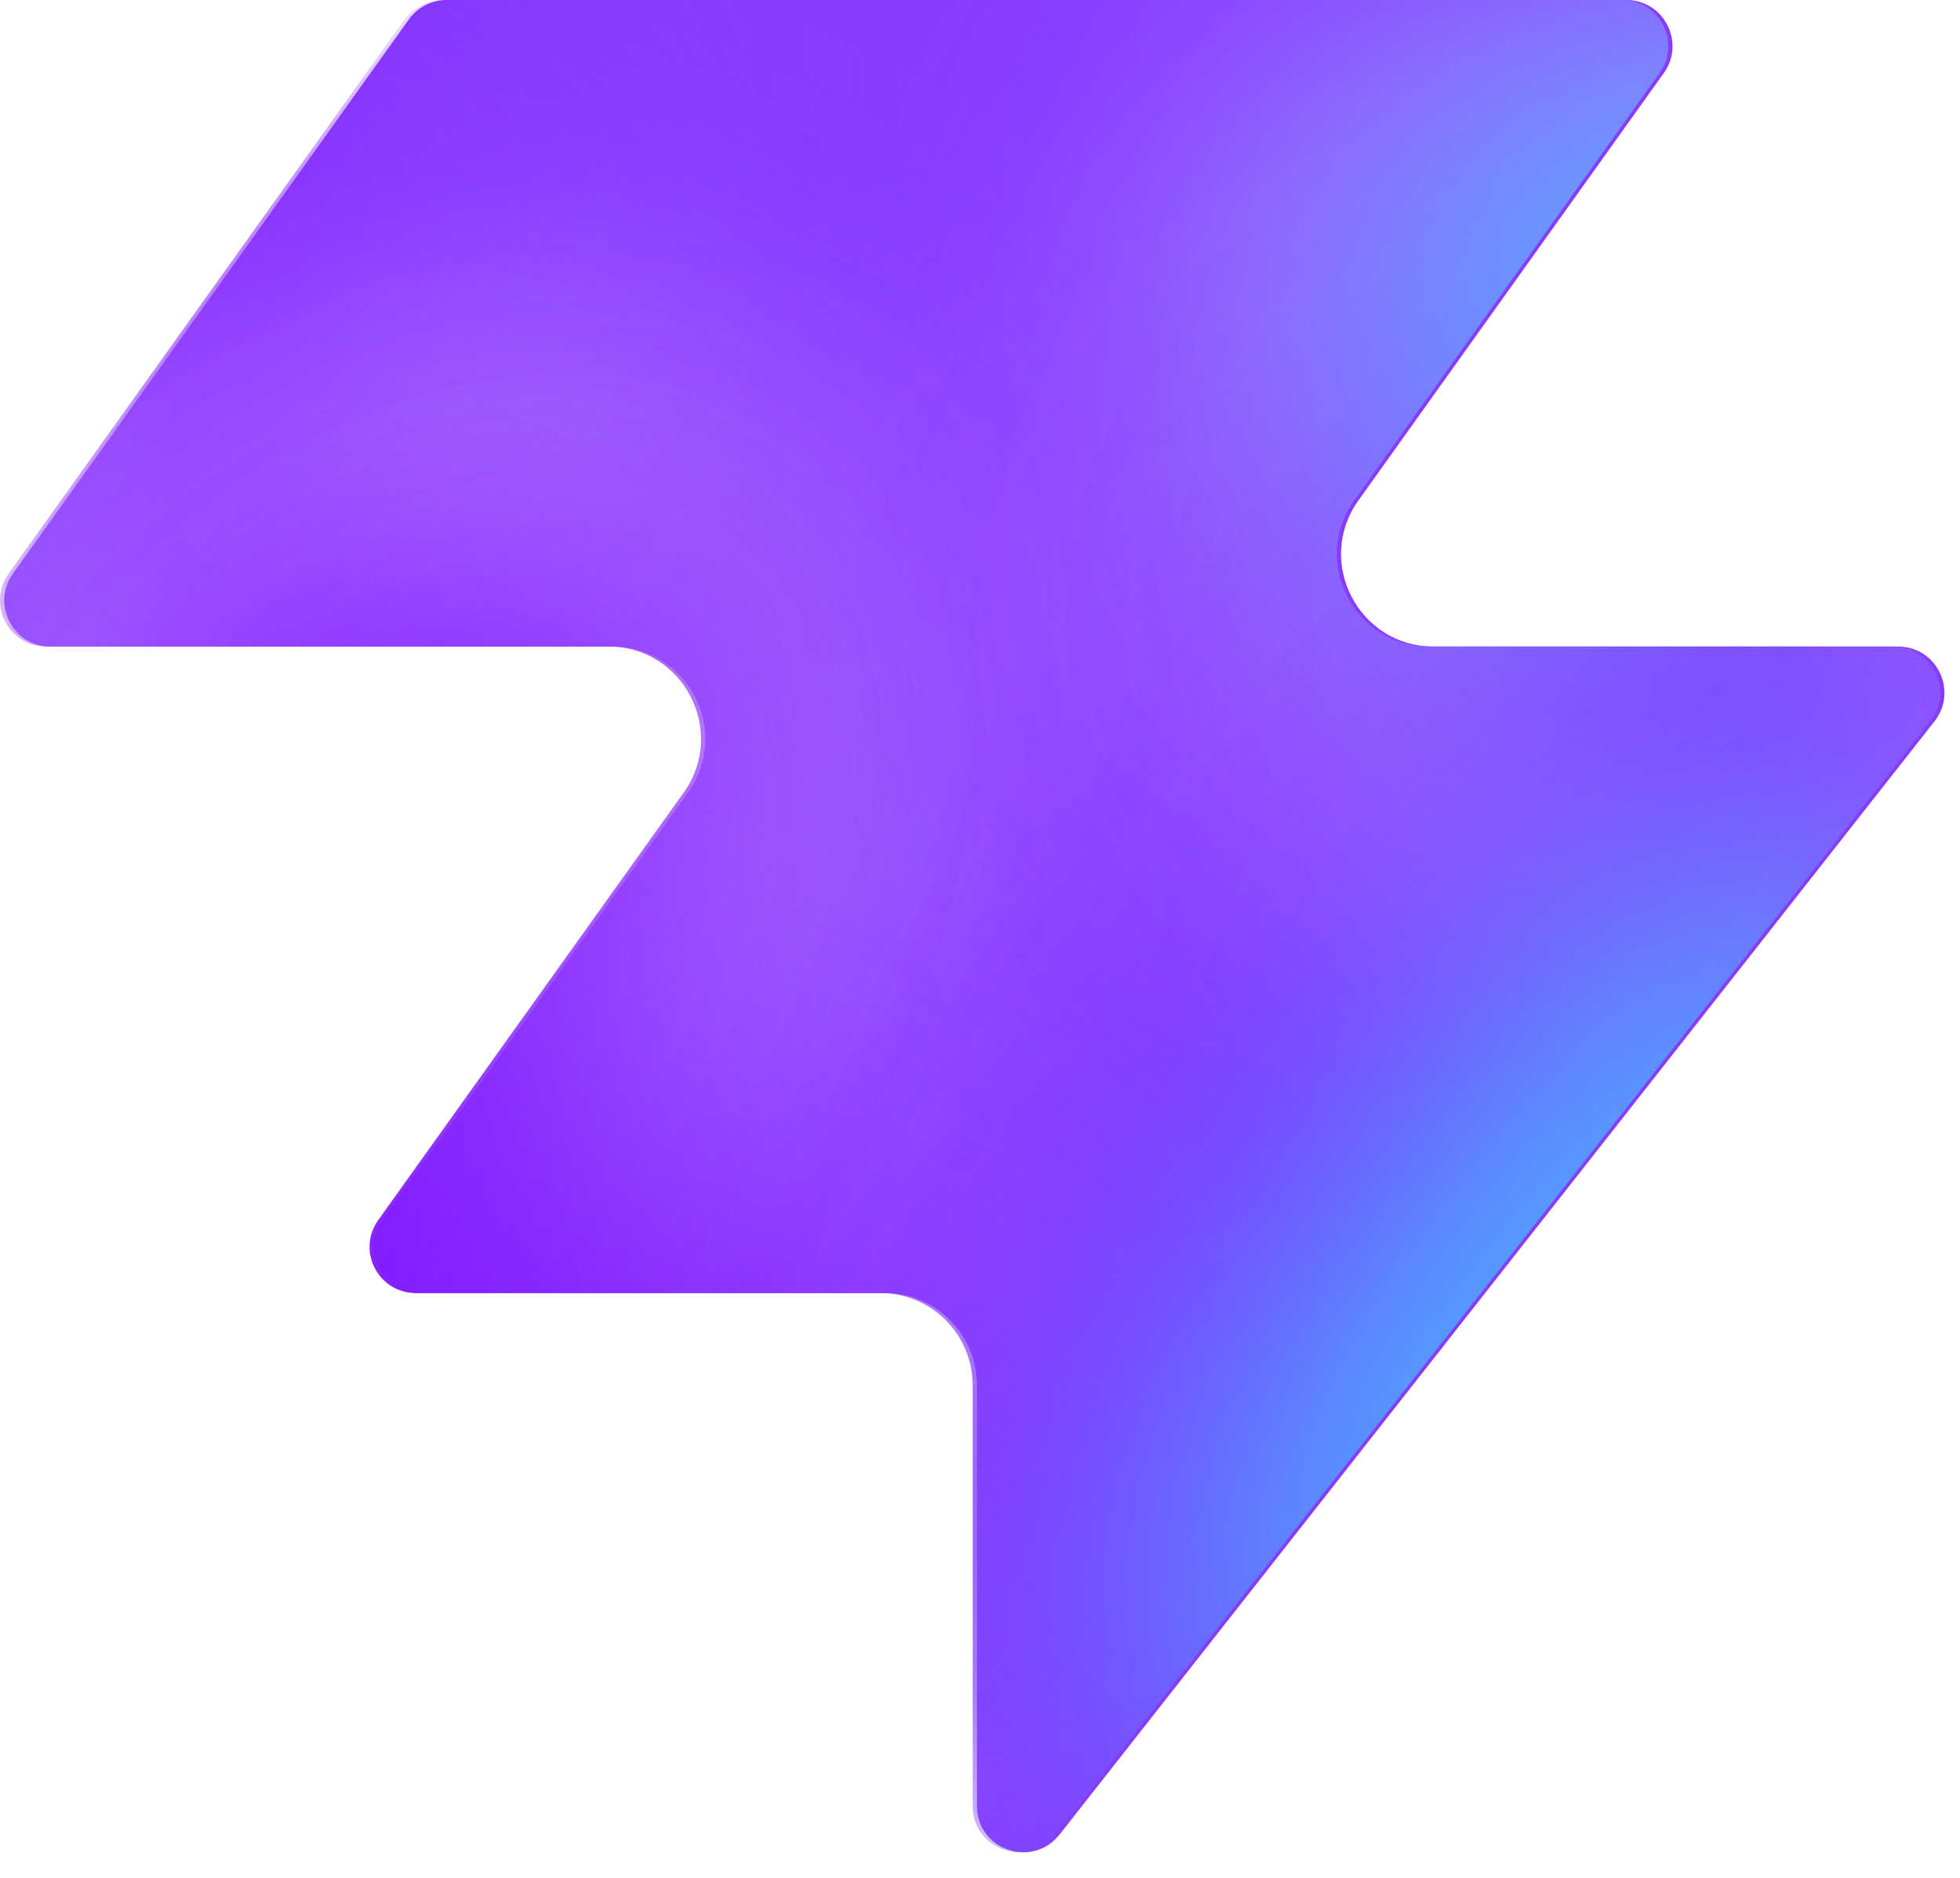
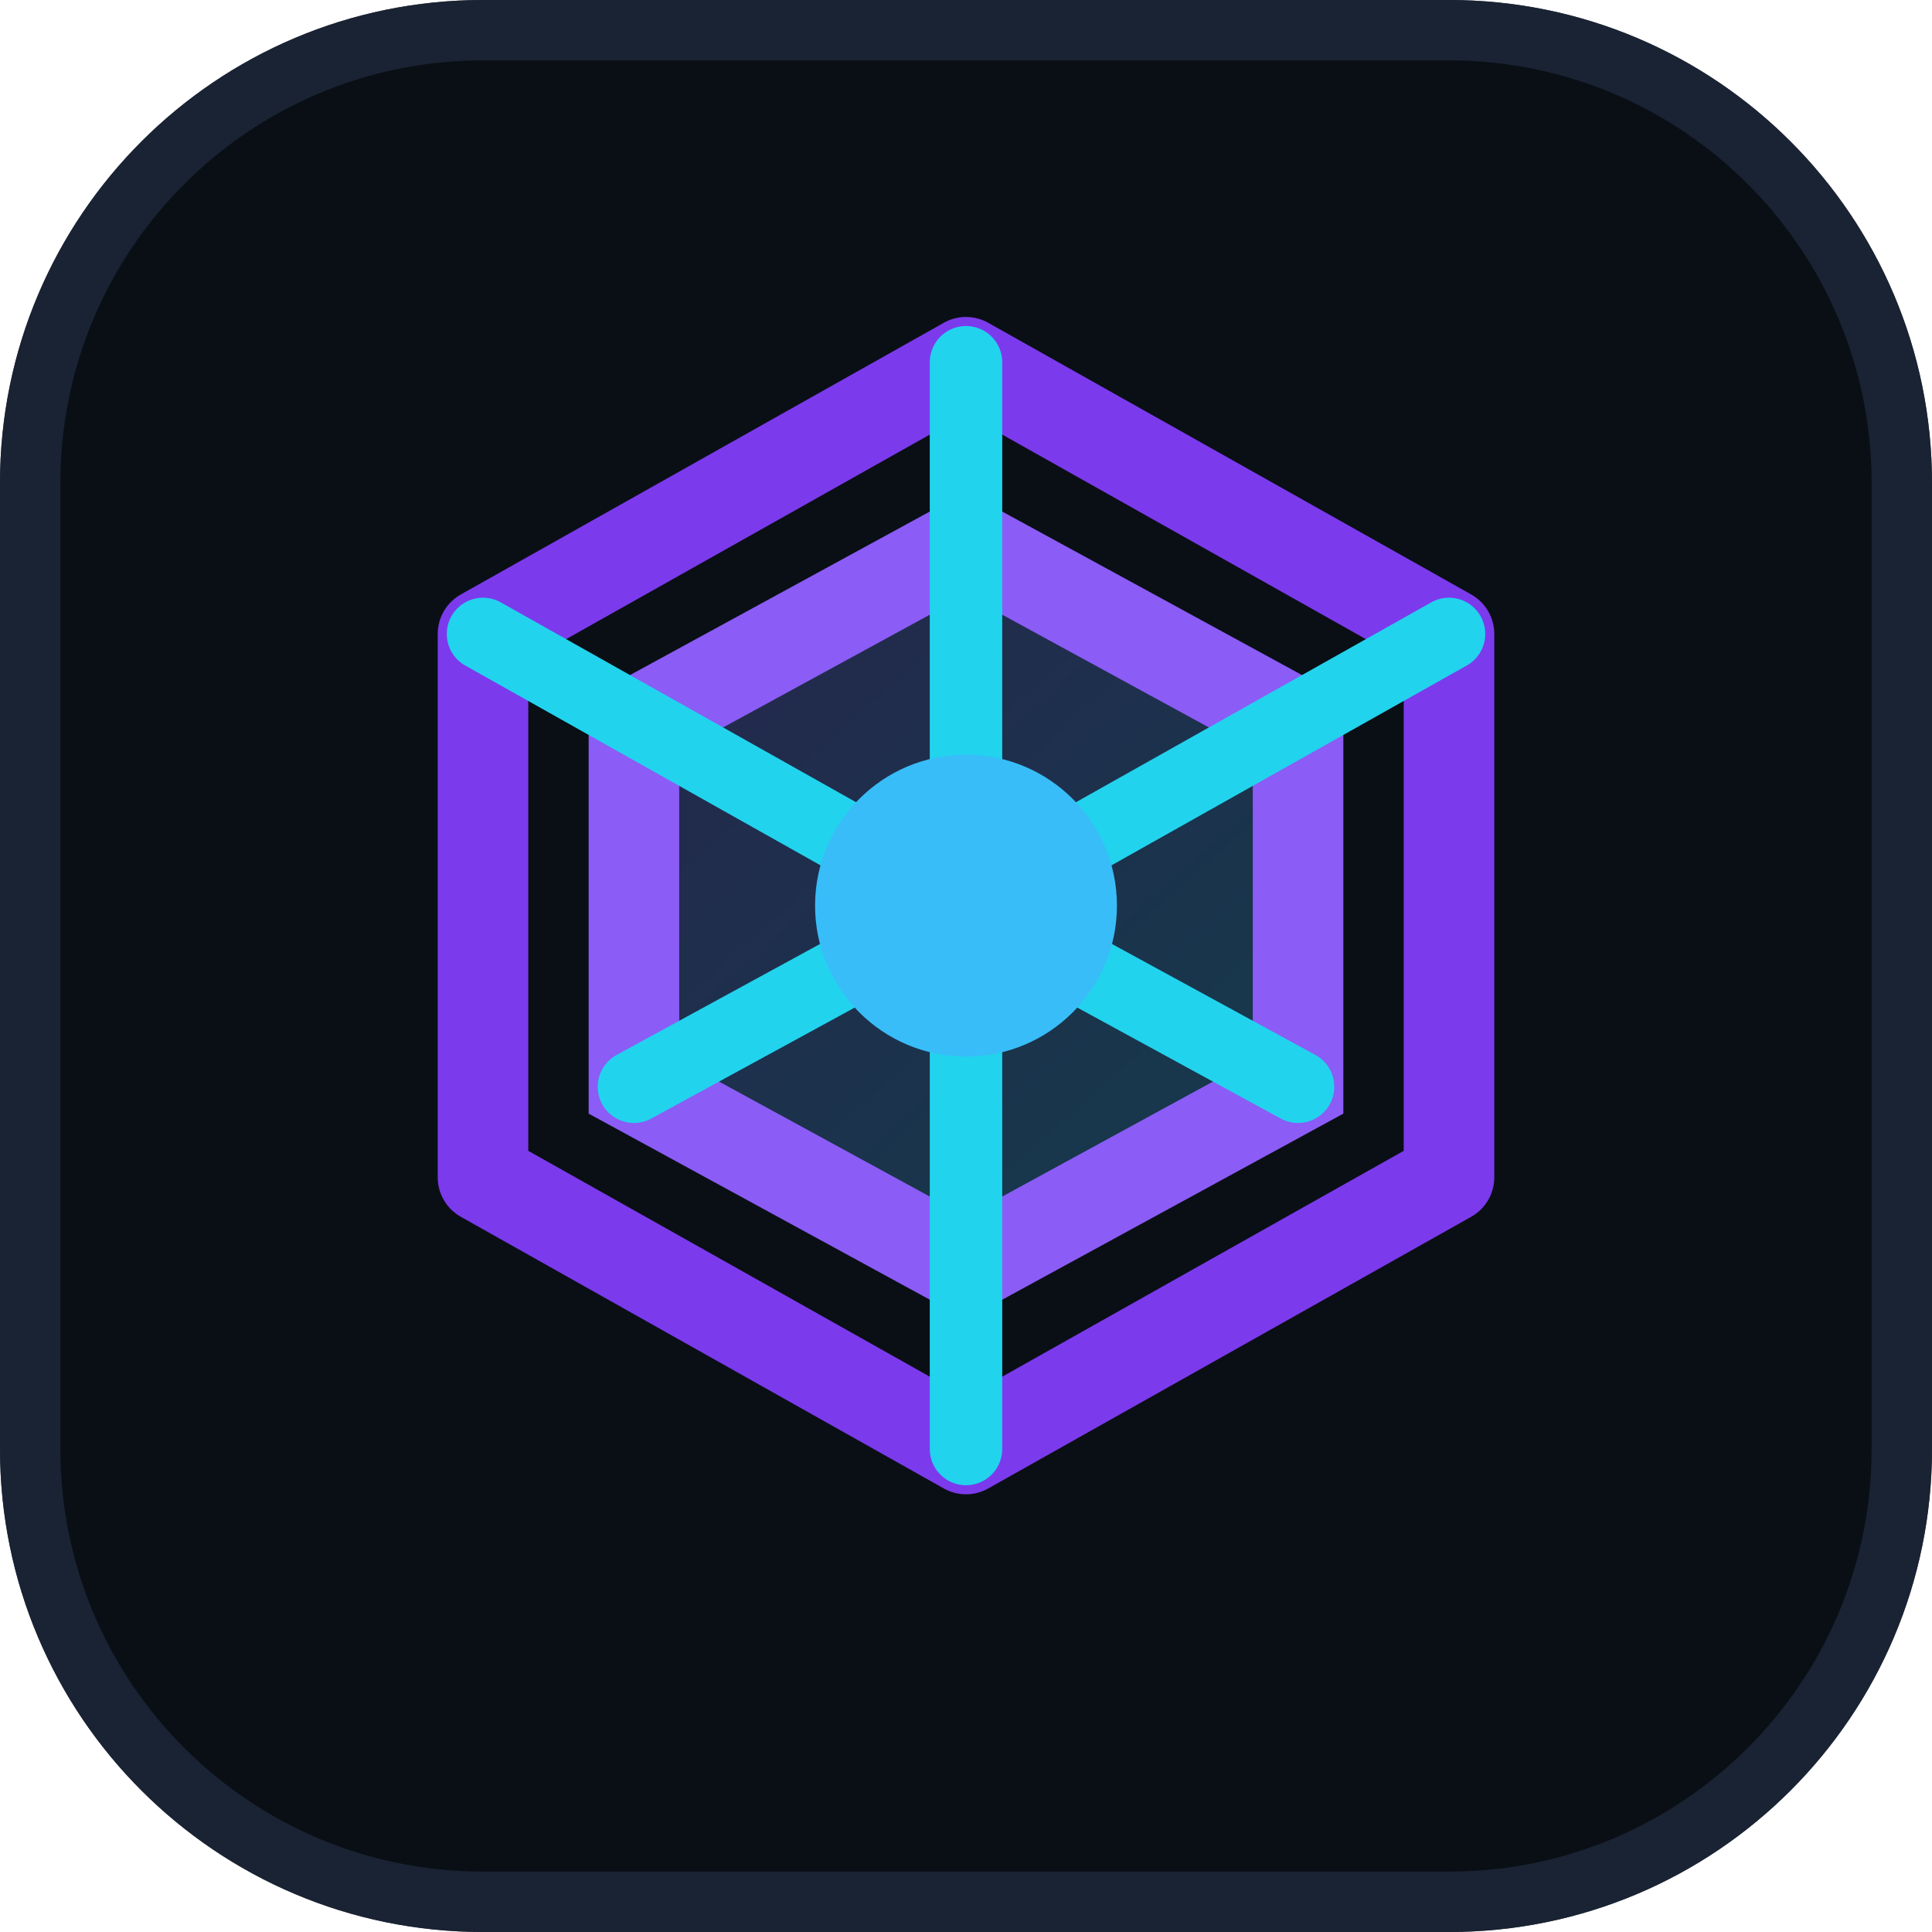
- <svg xmlns="http://www.w3.org/2000/svg" width="48" height="46" fill="none" viewBox="0 0 48 46">
-   <path fill="#863bff" d="M25.946 44.938c-.664.845-2.021.375-2.021-.698V33.937a2.26 2.26 0 0 0-2.262-2.262H10.287c-.92 0-1.456-1.04-.92-1.788l7.48-10.471c1.07-1.497 0-3.578-1.842-3.578H1.237c-.92 0-1.456-1.04-.92-1.788L10.013.474c.214-.297.556-.474.92-.474h28.894c.92 0 1.456 1.04.92 1.788l-7.48 10.471c-1.07 1.498 0 3.579 1.842 3.579h11.377c.943 0 1.473 1.088.89 1.83L25.947 44.94z" style="fill:#863bff;fill:color(display-p3 .525 .23 1);fill-opacity:1" />
-   <mask id="a" width="48" height="46" x="0" y="0" maskUnits="userSpaceOnUse" style="mask-type:alpha">
-     <path fill="#000" d="M25.842 44.938c-.664.844-2.021.375-2.021-.698V33.937a2.26 2.26 0 0 0-2.262-2.262H10.183c-.92 0-1.456-1.04-.92-1.788l7.48-10.471c1.07-1.498 0-3.579-1.842-3.579H1.133c-.92 0-1.456-1.04-.92-1.787L9.91.473c.214-.297.556-.474.92-.474h28.894c.92 0 1.456 1.04.92 1.788l-7.48 10.471c-1.07 1.498 0 3.578 1.842 3.578h11.377c.943 0 1.473 1.088.89 1.832L25.843 44.94z" style="fill:#000;fill-opacity:1" />
-   </mask>
-   <g mask="url(#a)">
-     <g filter="url(#b)">
-       <ellipse cx="5.508" cy="14.704" fill="#ede6ff" rx="5.508" ry="14.704" style="fill:#ede6ff;fill:color(display-p3 .927 .903 1);fill-opacity:1" transform="matrix(.00324 1 1 -.00324 -4.47 31.516)" />
-     </g>
-     <g filter="url(#c)">
-       <ellipse cx="10.399" cy="29.851" fill="#ede6ff" rx="10.399" ry="29.851" style="fill:#ede6ff;fill:color(display-p3 .927 .903 1);fill-opacity:1" transform="matrix(.00324 1 1 -.00324 -39.328 7.883)" />
-     </g>
-     <g filter="url(#d)">
-       <ellipse cx="5.508" cy="30.487" fill="#7e14ff" rx="5.508" ry="30.487" style="fill:#7e14ff;fill:color(display-p3 .492 .077 1);fill-opacity:1" transform="rotate(89.814 -25.913 -14.639)scale(1 -1)" />
-     </g>
-     <g filter="url(#e)">
-       <ellipse cx="5.508" cy="30.599" fill="#7e14ff" rx="5.508" ry="30.599" style="fill:#7e14ff;fill:color(display-p3 .492 .077 1);fill-opacity:1" transform="rotate(89.814 -32.644 -3.334)scale(1 -1)" />
-     </g>
-     <g filter="url(#f)">
-       <ellipse cx="5.508" cy="30.599" fill="#7e14ff" rx="5.508" ry="30.599" style="fill:#7e14ff;fill:color(display-p3 .492 .077 1);fill-opacity:1" transform="matrix(.00324 1 1 -.00324 -34.34 30.47)" />
-     </g>
-     <g filter="url(#g)">
-       <ellipse cx="14.072" cy="22.078" fill="#ede6ff" rx="14.072" ry="22.078" style="fill:#ede6ff;fill:color(display-p3 .927 .903 1);fill-opacity:1" transform="rotate(93.35 24.506 48.493)scale(-1 1)" />
-     </g>
-     <g filter="url(#h)">
-       <ellipse cx="3.47" cy="21.501" fill="#7e14ff" rx="3.47" ry="21.501" style="fill:#7e14ff;fill:color(display-p3 .492 .077 1);fill-opacity:1" transform="rotate(89.009 28.708 47.59)scale(-1 1)" />
-     </g>
-     <g filter="url(#i)">
-       <ellipse cx="3.47" cy="21.501" fill="#7e14ff" rx="3.47" ry="21.501" style="fill:#7e14ff;fill:color(display-p3 .492 .077 1);fill-opacity:1" transform="rotate(89.009 28.708 47.59)scale(-1 1)" />
-     </g>
-     <g filter="url(#j)">
-       <ellipse cx=".387" cy="8.972" fill="#7e14ff" rx="4.407" ry="29.108" style="fill:#7e14ff;fill:color(display-p3 .492 .077 1);fill-opacity:1" transform="rotate(39.51 .387 8.972)" />
-     </g>
-     <g filter="url(#k)">
-       <ellipse cx="47.523" cy="-6.092" fill="#7e14ff" rx="4.407" ry="29.108" style="fill:#7e14ff;fill:color(display-p3 .492 .077 1);fill-opacity:1" transform="rotate(37.892 47.523 -6.092)" />
-     </g>
-     <g filter="url(#l)">
-       <ellipse cx="41.412" cy="6.333" fill="#47bfff" rx="5.971" ry="9.665" style="fill:#47bfff;fill:color(display-p3 .28 .748 1);fill-opacity:1" transform="rotate(37.892 41.412 6.333)" />
-     </g>
-     <g filter="url(#m)">
-       <ellipse cx="-1.879" cy="38.332" fill="#7e14ff" rx="4.407" ry="29.108" style="fill:#7e14ff;fill:color(display-p3 .492 .077 1);fill-opacity:1" transform="rotate(37.892 -1.88 38.332)" />
-     </g>
-     <g filter="url(#n)">
-       <ellipse cx="-1.879" cy="38.332" fill="#7e14ff" rx="4.407" ry="29.108" style="fill:#7e14ff;fill:color(display-p3 .492 .077 1);fill-opacity:1" transform="rotate(37.892 -1.88 38.332)" />
-     </g>
-     <g filter="url(#o)">
-       <ellipse cx="35.651" cy="29.907" fill="#7e14ff" rx="4.407" ry="29.108" style="fill:#7e14ff;fill:color(display-p3 .492 .077 1);fill-opacity:1" transform="rotate(37.892 35.651 29.907)" />
-     </g>
-     <g filter="url(#p)">
-       <ellipse cx="38.418" cy="32.4" fill="#47bfff" rx="5.971" ry="15.297" style="fill:#47bfff;fill:color(display-p3 .28 .748 1);fill-opacity:1" transform="rotate(37.892 38.418 32.4)" />
-     </g>
-   </g>
+ <svg xmlns="http://www.w3.org/2000/svg" viewBox="0 0 32 32" fill="none">
+   <rect width="32" height="32" rx="8" fill="#0A0F16" />
+   <rect x="0.5" y="0.5" width="31" height="31" rx="7.5" stroke="#1E293B" stroke-opacity="0.8" />
+   <path d="M16 6L24 10.5V19.5L16 24L8 19.5V10.5L16 6Z" stroke="#7C3AED" stroke-width="1.5" stroke-linejoin="round" />
+   <path d="M16 9L21.5 12V18L16 21L10.5 18V12L16 9Z" fill="url(#tf-glow)" fill-opacity="0.25" stroke="#8B5CF6" stroke-width="1.5" />
+   <path d="M16 6V15M16 15L24 10.5M16 15L8 10.5M16 15V24M16 15L21.5 18M16 15L10.5 18" stroke="#22D3EE" stroke-width="1.2" stroke-linecap="round" />
+   <circle cx="16" cy="15" r="2.5" fill="#38BDF8" />
  <defs>
-     <filter id="b" width="60.045" height="41.654" x="-19.77" y="16.149" color-interpolation-filters="sRGB" filterUnits="userSpaceOnUse">
-       <feFlood flood-opacity="0" result="BackgroundImageFix" />
-       <feBlend in="SourceGraphic" in2="BackgroundImageFix" result="shape" />
-       <feGaussianBlur result="effect1_foregroundBlur_2002_17158" stdDeviation="7.659" />
-     </filter>
-     <filter id="c" width="90.34" height="51.437" x="-54.613" y="-7.533" color-interpolation-filters="sRGB" filterUnits="userSpaceOnUse">
-       <feFlood flood-opacity="0" result="BackgroundImageFix" />
-       <feBlend in="SourceGraphic" in2="BackgroundImageFix" result="shape" />
-       <feGaussianBlur result="effect1_foregroundBlur_2002_17158" stdDeviation="7.659" />
-     </filter>
-     <filter id="d" width="79.355" height="29.4" x="-49.64" y="2.03" color-interpolation-filters="sRGB" filterUnits="userSpaceOnUse">
-       <feFlood flood-opacity="0" result="BackgroundImageFix" />
-       <feBlend in="SourceGraphic" in2="BackgroundImageFix" result="shape" />
-       <feGaussianBlur result="effect1_foregroundBlur_2002_17158" stdDeviation="4.596" />
-     </filter>
-     <filter id="e" width="79.579" height="29.4" x="-45.045" y="20.029" color-interpolation-filters="sRGB" filterUnits="userSpaceOnUse">
-       <feFlood flood-opacity="0" result="BackgroundImageFix" />
-       <feBlend in="SourceGraphic" in2="BackgroundImageFix" result="shape" />
-       <feGaussianBlur result="effect1_foregroundBlur_2002_17158" stdDeviation="4.596" />
-     </filter>
-     <filter id="f" width="79.579" height="29.4" x="-43.513" y="21.178" color-interpolation-filters="sRGB" filterUnits="userSpaceOnUse">
-       <feFlood flood-opacity="0" result="BackgroundImageFix" />
-       <feBlend in="SourceGraphic" in2="BackgroundImageFix" result="shape" />
-       <feGaussianBlur result="effect1_foregroundBlur_2002_17158" stdDeviation="4.596" />
-     </filter>
-     <filter id="g" width="74.749" height="58.852" x="15.756" y="-17.901" color-interpolation-filters="sRGB" filterUnits="userSpaceOnUse">
-       <feFlood flood-opacity="0" result="BackgroundImageFix" />
-       <feBlend in="SourceGraphic" in2="BackgroundImageFix" result="shape" />
-       <feGaussianBlur result="effect1_foregroundBlur_2002_17158" stdDeviation="7.659" />
-     </filter>
-     <filter id="h" width="61.377" height="25.362" x="23.548" y="2.284" color-interpolation-filters="sRGB" filterUnits="userSpaceOnUse">
-       <feFlood flood-opacity="0" result="BackgroundImageFix" />
-       <feBlend in="SourceGraphic" in2="BackgroundImageFix" result="shape" />
-       <feGaussianBlur result="effect1_foregroundBlur_2002_17158" stdDeviation="4.596" />
-     </filter>
-     <filter id="i" width="61.377" height="25.362" x="23.548" y="2.284" color-interpolation-filters="sRGB" filterUnits="userSpaceOnUse">
-       <feFlood flood-opacity="0" result="BackgroundImageFix" />
-       <feBlend in="SourceGraphic" in2="BackgroundImageFix" result="shape" />
-       <feGaussianBlur result="effect1_foregroundBlur_2002_17158" stdDeviation="4.596" />
-     </filter>
-     <filter id="j" width="56.045" height="63.649" x="-27.636" y="-22.853" color-interpolation-filters="sRGB" filterUnits="userSpaceOnUse">
-       <feFlood flood-opacity="0" result="BackgroundImageFix" />
-       <feBlend in="SourceGraphic" in2="BackgroundImageFix" result="shape" />
-       <feGaussianBlur result="effect1_foregroundBlur_2002_17158" stdDeviation="4.596" />
-     </filter>
-     <filter id="k" width="54.814" height="64.646" x="20.116" y="-38.415" color-interpolation-filters="sRGB" filterUnits="userSpaceOnUse">
-       <feFlood flood-opacity="0" result="BackgroundImageFix" />
-       <feBlend in="SourceGraphic" in2="BackgroundImageFix" result="shape" />
-       <feGaussianBlur result="effect1_foregroundBlur_2002_17158" stdDeviation="4.596" />
-     </filter>
-     <filter id="l" width="33.541" height="35.313" x="24.641" y="-11.323" color-interpolation-filters="sRGB" filterUnits="userSpaceOnUse">
-       <feFlood flood-opacity="0" result="BackgroundImageFix" />
-       <feBlend in="SourceGraphic" in2="BackgroundImageFix" result="shape" />
-       <feGaussianBlur result="effect1_foregroundBlur_2002_17158" stdDeviation="4.596" />
-     </filter>
-     <filter id="m" width="54.814" height="64.646" x="-29.286" y="6.009" color-interpolation-filters="sRGB" filterUnits="userSpaceOnUse">
-       <feFlood flood-opacity="0" result="BackgroundImageFix" />
-       <feBlend in="SourceGraphic" in2="BackgroundImageFix" result="shape" />
-       <feGaussianBlur result="effect1_foregroundBlur_2002_17158" stdDeviation="4.596" />
-     </filter>
-     <filter id="n" width="54.814" height="64.646" x="-29.286" y="6.009" color-interpolation-filters="sRGB" filterUnits="userSpaceOnUse">
-       <feFlood flood-opacity="0" result="BackgroundImageFix" />
-       <feBlend in="SourceGraphic" in2="BackgroundImageFix" result="shape" />
-       <feGaussianBlur result="effect1_foregroundBlur_2002_17158" stdDeviation="4.596" />
-     </filter>
-     <filter id="o" width="54.814" height="64.646" x="8.244" y="-2.416" color-interpolation-filters="sRGB" filterUnits="userSpaceOnUse">
-       <feFlood flood-opacity="0" result="BackgroundImageFix" />
-       <feBlend in="SourceGraphic" in2="BackgroundImageFix" result="shape" />
-       <feGaussianBlur result="effect1_foregroundBlur_2002_17158" stdDeviation="4.596" />
-     </filter>
-     <filter id="p" width="39.409" height="43.623" x="18.713" y="10.588" color-interpolation-filters="sRGB" filterUnits="userSpaceOnUse">
-       <feFlood flood-opacity="0" result="BackgroundImageFix" />
-       <feBlend in="SourceGraphic" in2="BackgroundImageFix" result="shape" />
-       <feGaussianBlur result="effect1_foregroundBlur_2002_17158" stdDeviation="4.596" />
-     </filter>
+     <linearGradient id="tf-glow" x1="8" y1="6" x2="24" y2="24" gradientUnits="userSpaceOnUse">
+       <stop stop-color="#8B5CF6" />
+       <stop offset="1" stop-color="#22D3EE" />
+     </linearGradient>
  </defs>
</svg>
